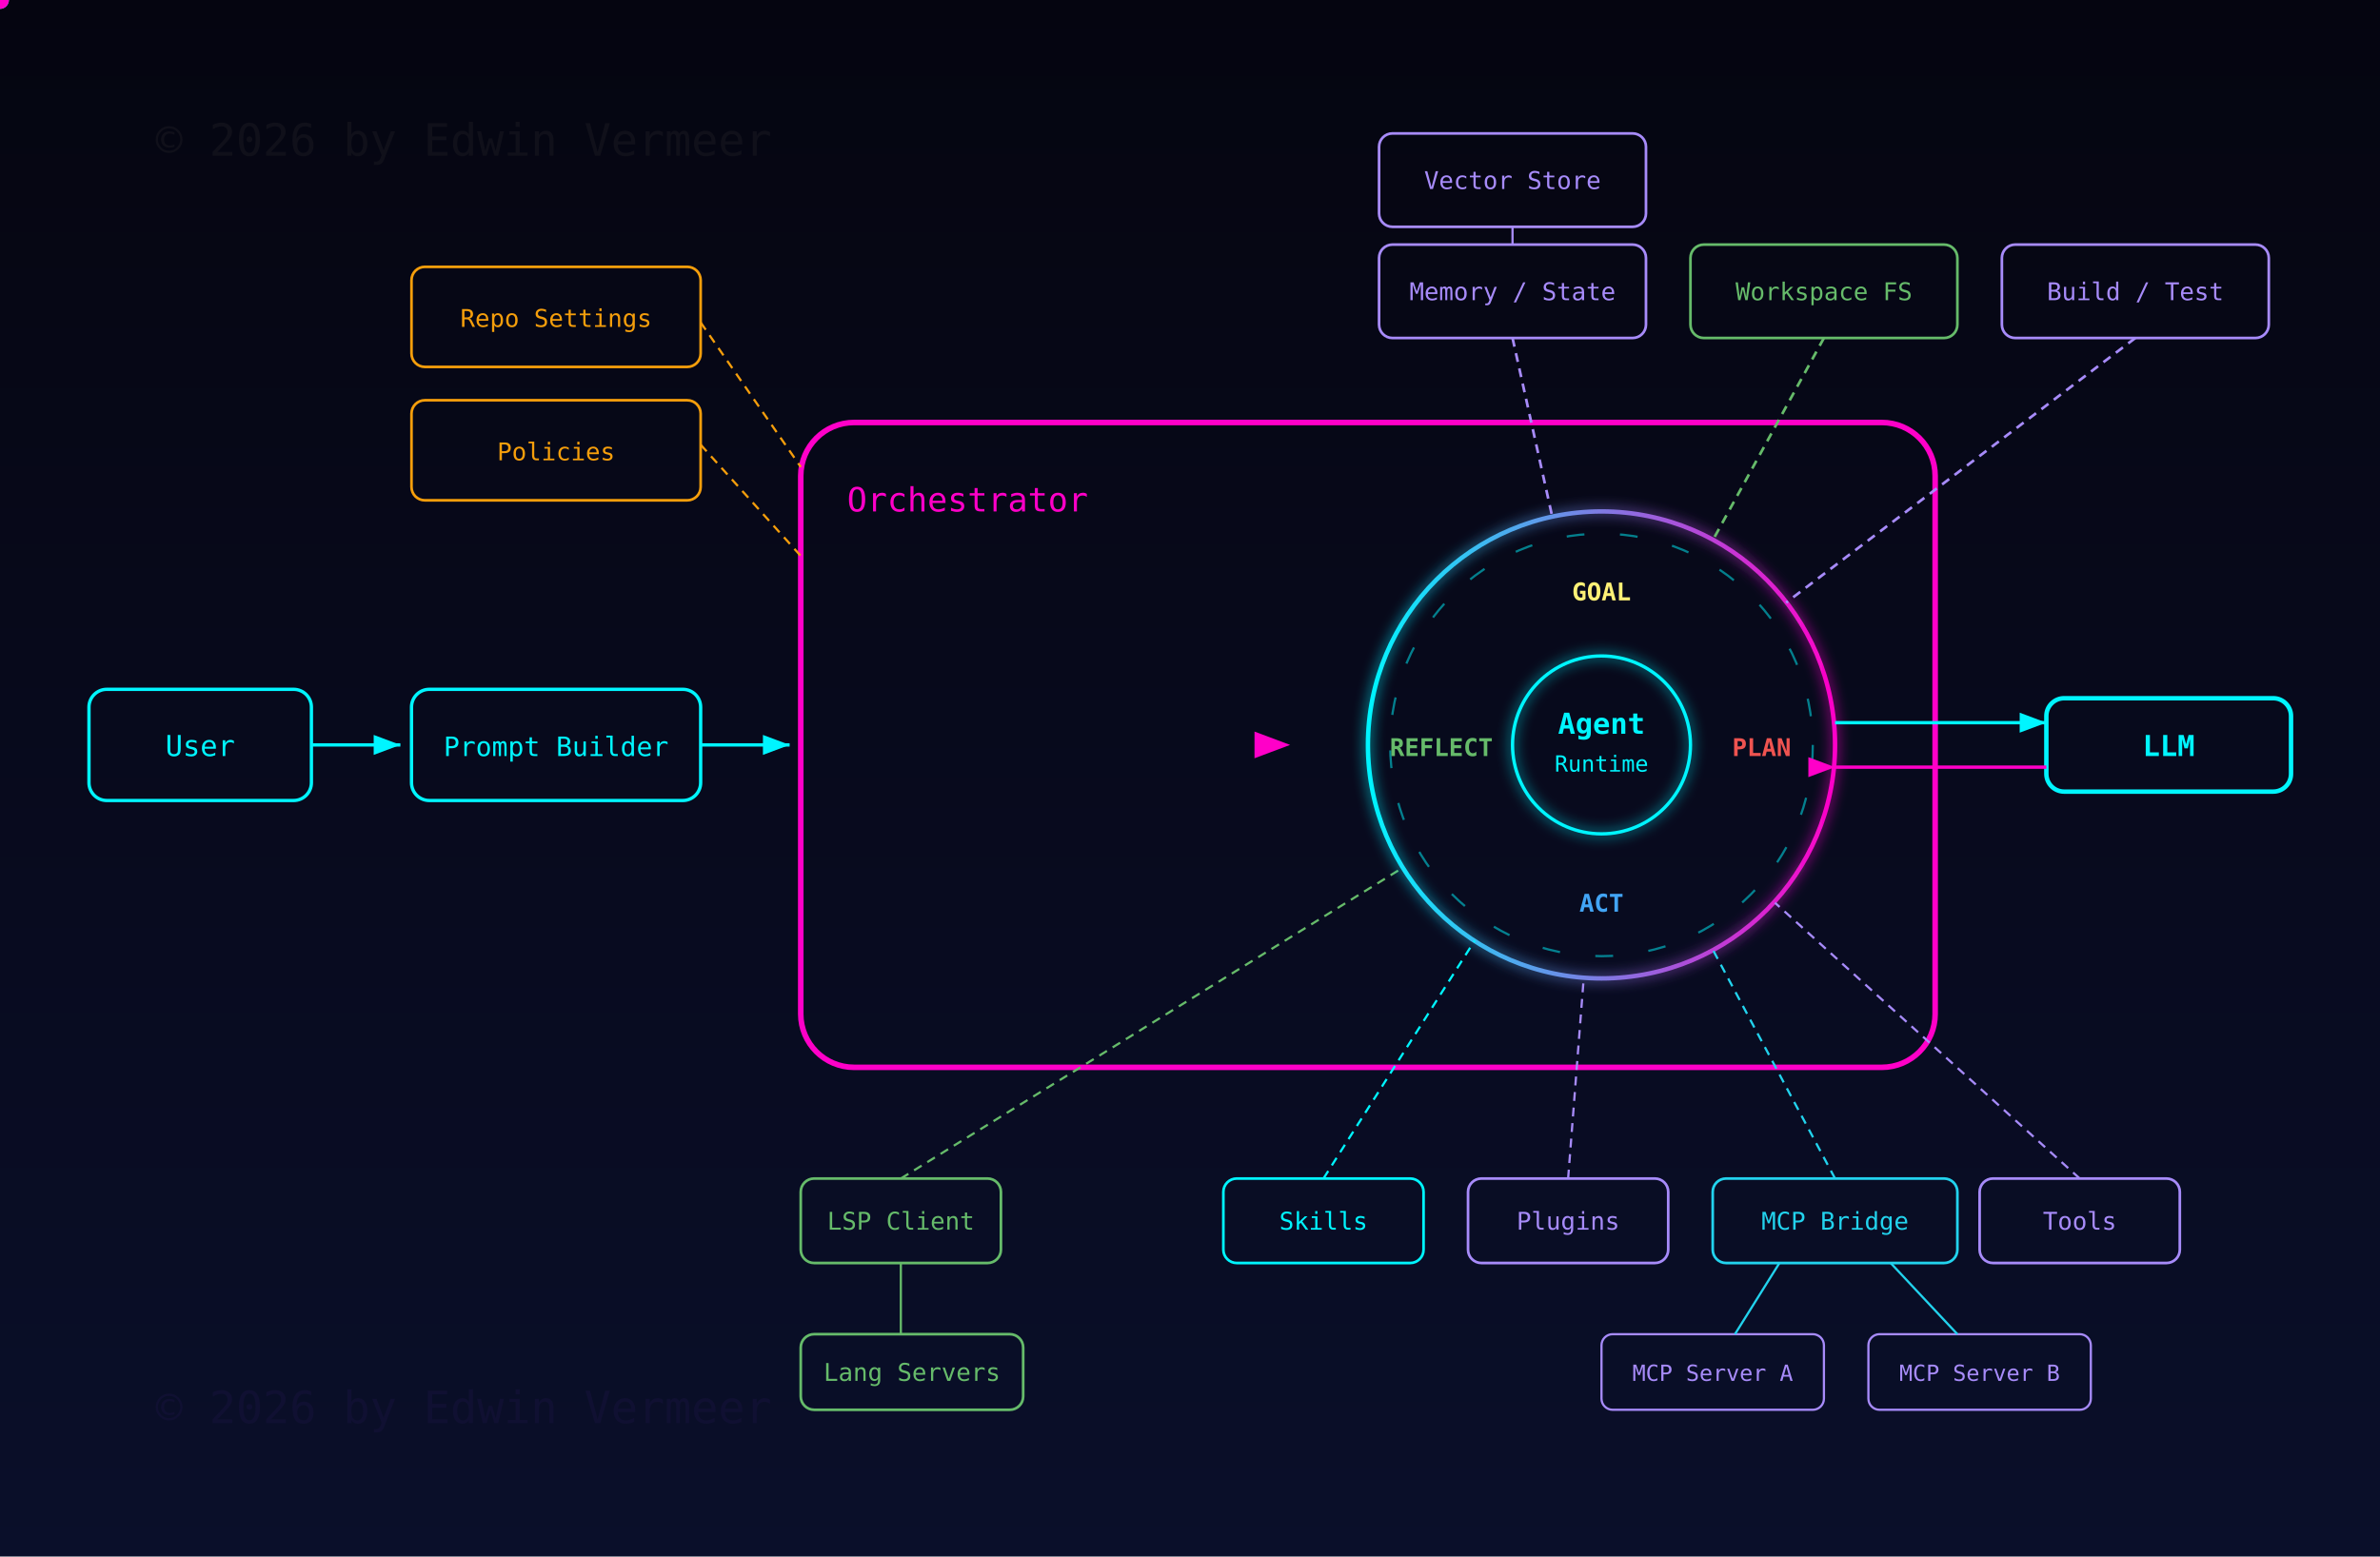
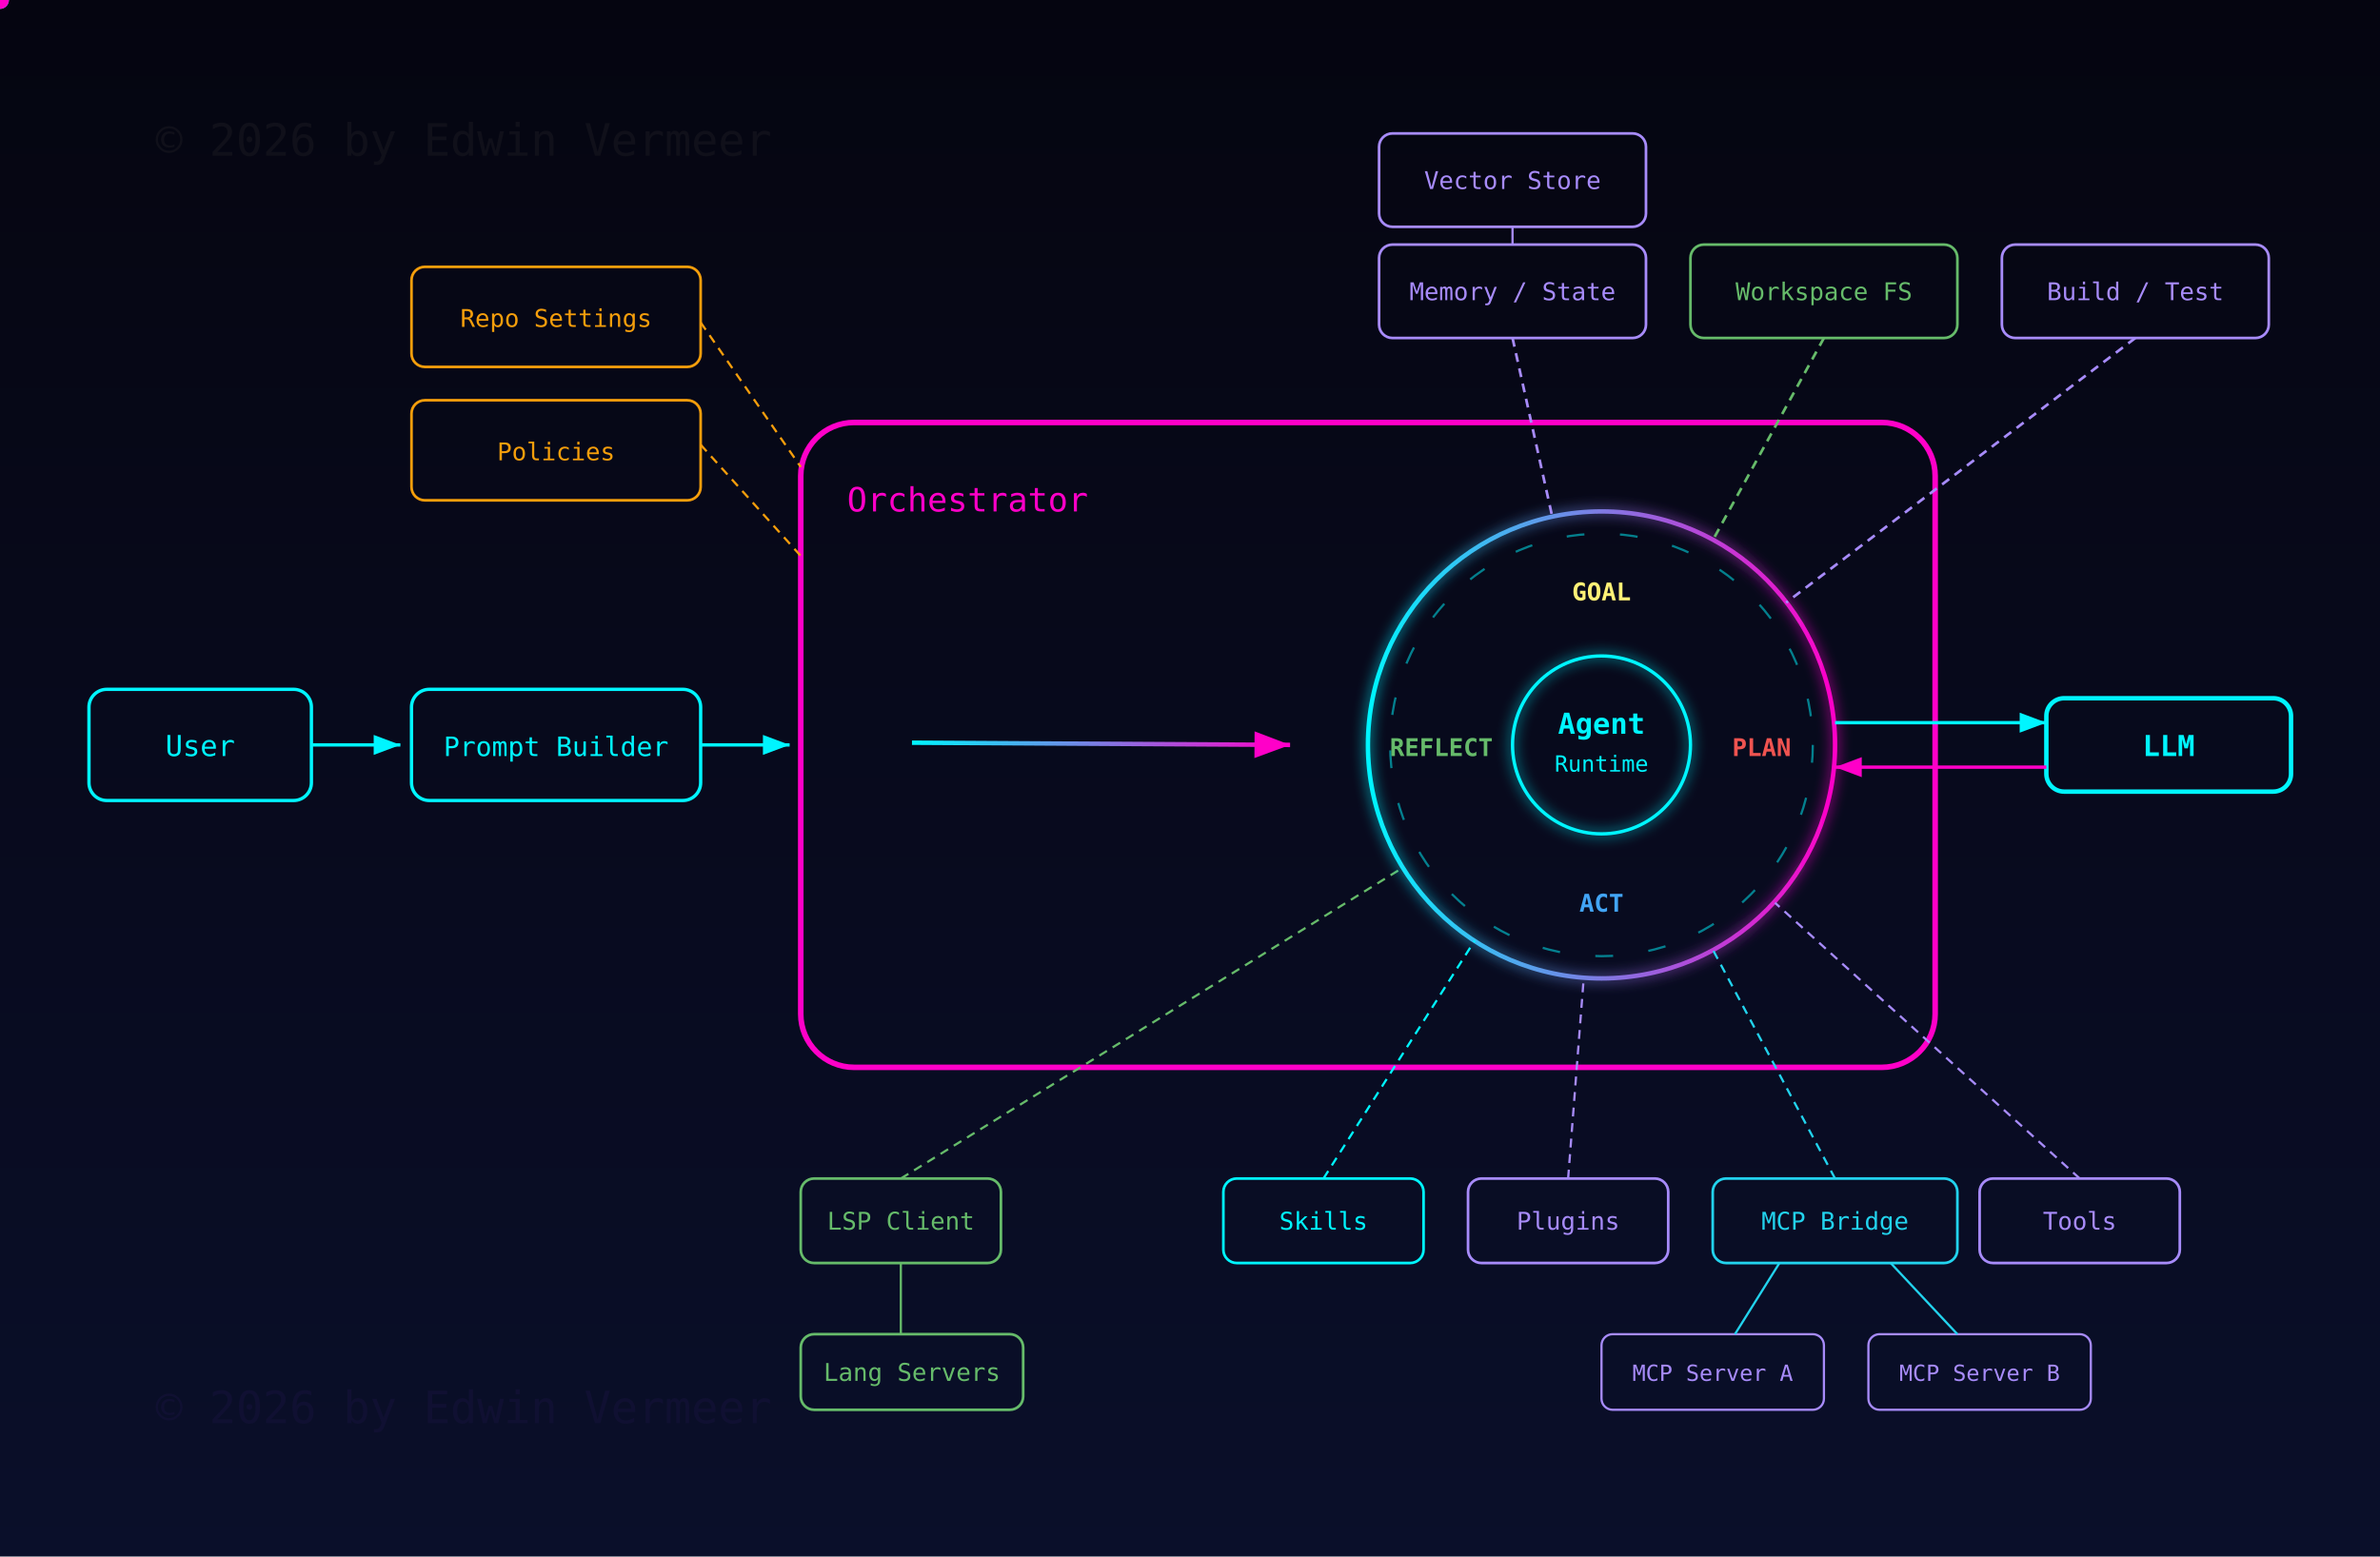
<svg xmlns="http://www.w3.org/2000/svg" width="1070" height="700" viewBox="0 0 1070 700">
  <defs>
    <linearGradient id="bg" x1="0" y1="0" x2="0" y2="1">
      <stop offset="0%" stop-color="#050510" />
      <stop offset="100%" stop-color="#0a0f2a" />
    </linearGradient>
    <filter id="glow">
      <feGaussianBlur stdDeviation="3" result="b" />
      <feMerge>
        <feMergeNode in="b" />
        <feMergeNode in="SourceGraphic" />
      </feMerge>
    </filter>
    <linearGradient id="flow" x1="0" x2="1">
      <stop offset="0%" stop-color="#00f5ff" />
      <stop offset="100%" stop-color="#ff00c8" />
    </linearGradient>
    <linearGradient id="flowBack" x1="1" x2="0">
      <stop offset="0%" stop-color="#00f5ff" />
      <stop offset="100%" stop-color="#ff00c8" />
    </linearGradient>
  </defs>
  <rect width="100%" height="100%" fill="url(#bg)" />
  <text x="70" y="70" fill="#10101a" font-family="monospace" font-size="20">© 2026 by Edwin Vermeer</text>
  <text x="70" y="640" fill="#101032" font-family="monospace" font-size="20">© 2026 by Edwin Vermeer</text>
  <rect x="40" y="310" width="100" height="50" rx="8" stroke="#00f5ff" fill="none" stroke-width="1.5" />
  <text x="90" y="340" fill="#00f5ff" text-anchor="middle" font-family="monospace" font-size="13">User</text>
  <line x1="140" y1="335" x2="180" y2="335" stroke="#00f5ff" stroke-width="1.5" marker-end="url(#arrowCyan)" />
  <rect x="185" y="310" width="130" height="50" rx="8" stroke="#00f5ff" fill="none" stroke-width="1.5" />
  <text x="250" y="340" fill="#00f5ff" text-anchor="middle" font-family="monospace" font-size="12">Prompt Builder</text>
  <line x1="315" y1="335" x2="355" y2="335" stroke="#00f5ff" stroke-width="1.5" marker-end="url(#arrowCyan)" />
  <rect x="360" y="190" width="510" height="290" rx="24" stroke="#ff00c8" fill="none" stroke-width="2.5" />
  <text x="435" y="230" fill="#ff00c8" text-anchor="middle" font-family="monospace" font-size="15">Orchestrator</text>
  <rect x="185" y="120" width="130" height="45" rx="6" stroke="#f59e0b" fill="none" stroke-width="1.2" />
  <text x="250" y="147" fill="#f59e0b" text-anchor="middle" font-family="monospace" font-size="11">Repo Settings</text>
  <rect x="185" y="180" width="130" height="45" rx="6" stroke="#f59e0b" fill="none" stroke-width="1.2" />
  <text x="250" y="207" fill="#f59e0b" text-anchor="middle" font-family="monospace" font-size="11">Policies</text>
  <line x1="315" y1="145" x2="360" y2="210" stroke="#f59e0b" stroke-width="1" stroke-dasharray="4 3" />
  <line x1="315" y1="200" x2="360" y2="250" stroke="#f59e0b" stroke-width="1" stroke-dasharray="4 3" />
  <rect x="360" y="530" width="90" height="38" rx="6" stroke="#66BB6A" fill="none" stroke-width="1.2" />
  <text x="405" y="553" fill="#66BB6A" text-anchor="middle" font-family="monospace" font-size="11">LSP Client</text>
  <rect x="360" y="600" width="100" height="34" rx="6" stroke="#66BB6A" fill="none" stroke-width="1.2" />
  <text x="410" y="621" fill="#66BB6A" text-anchor="middle" font-family="monospace" font-size="11">Lang Servers</text>
  <line x1="405" y1="530" x2="631" y2="390" stroke="#66BB6A" stroke-width="1" stroke-dasharray="4 3" />
  <line x1="405" y1="568" x2="405" y2="600" stroke="#66BB6A" stroke-width="1" />
-   <line x1="510" y1="335" x2="580" y2="335" stroke="url(#flow)" stroke-width="2" marker-end="url(#arrowPink)" />
+   <line x1="410" y1="334" x2="580" y2="335" stroke="url(#flow)" stroke-width="2" marker-end="url(#arrowPink)" />
  <g transform="translate(720,335)">
    <circle r="105" stroke="url(#flow)" stroke-width="2" fill="none" filter="url(#glow)" />
    <circle r="95" stroke="#00f5ff" stroke-dasharray="8 16" fill="none" opacity="0.5">
      <animateTransform attributeName="transform" type="rotate" from="0" to="360" dur="10s" repeatCount="indefinite" />
    </circle>
    <text x="0" y="-65" text-anchor="middle" fill="#FFF176" font-family="monospace" font-size="11" font-weight="bold">GOAL</text>
    <text x="72" y="5" text-anchor="middle" fill="#EF5350" font-family="monospace" font-size="11" font-weight="bold">PLAN</text>
    <text x="0" y="75" text-anchor="middle" fill="#42A5F5" font-family="monospace" font-size="11" font-weight="bold">ACT</text>
    <text x="-72" y="5" text-anchor="middle" fill="#66BB6A" font-family="monospace" font-size="11" font-weight="bold">REFLECT</text>
    <circle r="40" stroke="#00f5ff" fill="none" stroke-width="1.5" filter="url(#glow)">
      <animate attributeName="r" values="40;44;40" dur="2.5s" repeatCount="indefinite" />
    </circle>
    <text text-anchor="middle" y="-5" fill="#00f5ff" font-family="monospace" font-size="13" font-weight="bold">Agent</text>
    <text text-anchor="middle" y="12" fill="#00f5ff" font-family="monospace" font-size="10">Runtime</text>
  </g>
  <rect x="620" y="110" width="120" height="42" rx="6" stroke="#a78bfa" fill="none" stroke-width="1.2" />
  <text x="680" y="135" fill="#a78bfa" text-anchor="middle" font-family="monospace" font-size="11">Memory / State</text>
  <rect x="620" y="60" width="120" height="42" rx="6" stroke="#a78bfa" fill="none" stroke-width="1.2" />
  <text x="680" y="85" fill="#a78bfa" text-anchor="middle" font-family="monospace" font-size="11">Vector Store</text>
  <line x1="680" y1="152" x2="698" y2="233" stroke="#a78bfa" stroke-width="1.2" stroke-dasharray="4 3" />
  <line x1="680" y1="110" x2="680" y2="102" stroke="#a78bfa" stroke-width="1" />
  <rect x="760" y="110" width="120" height="42" rx="6" stroke="#66BB6A" fill="none" stroke-width="1.2" />
  <text x="820" y="135" fill="#66BB6A" text-anchor="middle" font-family="monospace" font-size="11">Workspace FS</text>
  <line x1="820" y1="152" x2="770" y2="243" stroke="#66BB6A" stroke-width="1.2" stroke-dasharray="4 3" />
  <rect x="900" y="110" width="120" height="42" rx="6" stroke="#a78bfa" fill="none" stroke-width="1.2" />
  <text x="960" y="135" fill="#a78bfa" text-anchor="middle" font-family="monospace" font-size="11">Build / Test</text>
  <line x1="960" y1="152" x2="803" y2="271" stroke="#a78bfa" stroke-width="1.2" stroke-dasharray="4 3" />
  <rect x="920" y="314" width="110" height="42" rx="8" stroke="#00f5ff" fill="none" stroke-width="2" />
  <text x="975" y="340" fill="#00f5ff" text-anchor="middle" font-family="monospace" font-size="13" font-weight="bold">LLM</text>
  <line x1="825" y1="325" x2="920" y2="325" stroke="#00f5ff" stroke-width="1.5" marker-end="url(#arrowCyan)" />
-   <line x1="920" y1="345" x2="825" y2="345" stroke="#ff00c8" stroke-width="1.5" marker-end="url(#arrowPink2)" />
+   <line x1="920" y1="345" x2="825" y2="345" stroke="#ff00c8" stroke-width="1.5" marker-end="url(#arrowPink)" />
  <rect x="550" y="530" width="90" height="38" rx="6" stroke="#00f5ff" fill="none" stroke-width="1.2" />
  <text x="595" y="553" fill="#00f5ff" text-anchor="middle" font-family="monospace" font-size="11">Skills</text>
  <rect x="660" y="530" width="90" height="38" rx="6" stroke="#a78bfa" fill="none" stroke-width="1.2" />
  <text x="705" y="553" fill="#a78bfa" text-anchor="middle" font-family="monospace" font-size="11">Plugins</text>
  <rect x="770" y="530" width="110" height="38" rx="6" stroke="#22d3ee" fill="none" stroke-width="1.2" />
  <text x="825" y="553" fill="#22d3ee" text-anchor="middle" font-family="monospace" font-size="11">MCP Bridge</text>
  <rect x="890" y="530" width="90" height="38" rx="6" stroke="#a78bfa" fill="none" stroke-width="1.2" />
  <text x="935" y="553" fill="#a78bfa" text-anchor="middle" font-family="monospace" font-size="11">Tools</text>
  <rect x="720" y="600" width="100" height="34" rx="5" stroke="#a78bfa" fill="none" stroke-width="1" />
  <text x="770" y="621" fill="#a78bfa" text-anchor="middle" font-family="monospace" font-size="10">MCP Server A</text>
  <rect x="840" y="600" width="100" height="34" rx="5" stroke="#a78bfa" fill="none" stroke-width="1" />
  <text x="890" y="621" fill="#a78bfa" text-anchor="middle" font-family="monospace" font-size="10">MCP Server B</text>
  <line x1="595" y1="530" x2="663" y2="423" stroke="#00f5ff" stroke-width="1" stroke-dasharray="4 3" />
  <line x1="705" y1="530" x2="712" y2="440" stroke="#a78bfa" stroke-width="1" stroke-dasharray="4 3" />
  <line x1="825" y1="530" x2="770" y2="427" stroke="#22d3ee" stroke-width="1" stroke-dasharray="4 3" />
  <line x1="935" y1="530" x2="798" y2="406" stroke="#a78bfa" stroke-width="1" stroke-dasharray="4 3" />
  <line x1="800" y1="568" x2="780" y2="600" stroke="#22d3ee" stroke-width="1" />
  <line x1="850" y1="568" x2="880" y2="600" stroke="#22d3ee" stroke-width="1" />
  <path id="mainFlow" d="M90,335 L185,335 L360,335 L580,335 L720,335" fill="none" stroke="none" />
  <circle r="4" fill="#00f5ff">
    <animateMotion dur="3s" repeatCount="indefinite">
      <mpath href="#mainFlow" />
    </animateMotion>
  </circle>
  <path id="loopPath" d="M720,230 A105,105 0 1 1 719,230" fill="none" stroke="none" />
  <circle r="4" fill="#ff00c8">
    <animateMotion dur="4s" repeatCount="indefinite">
      <mpath href="#loopPath" />
    </animateMotion>
  </circle>
  <defs>
    <marker id="arrowCyan" markerWidth="8" markerHeight="6" refX="8" refY="3" orient="auto">
      <polygon points="0,0 8,3 0,6" fill="#00f5ff" />
    </marker>
    <marker id="arrowPink" markerWidth="8" markerHeight="6" refX="8" refY="3" orient="auto">
      <polygon points="0,0 8,3 0,6" fill="#ff00c8" />
    </marker>
-     <marker id="arrowPink2" markerWidth="8" markerHeight="6" refX="0" refY="3" orient="auto">
-       <polygon points="8,0 0,3 8,6" fill="#ff00c8" />
-     </marker>
  </defs>
</svg>
